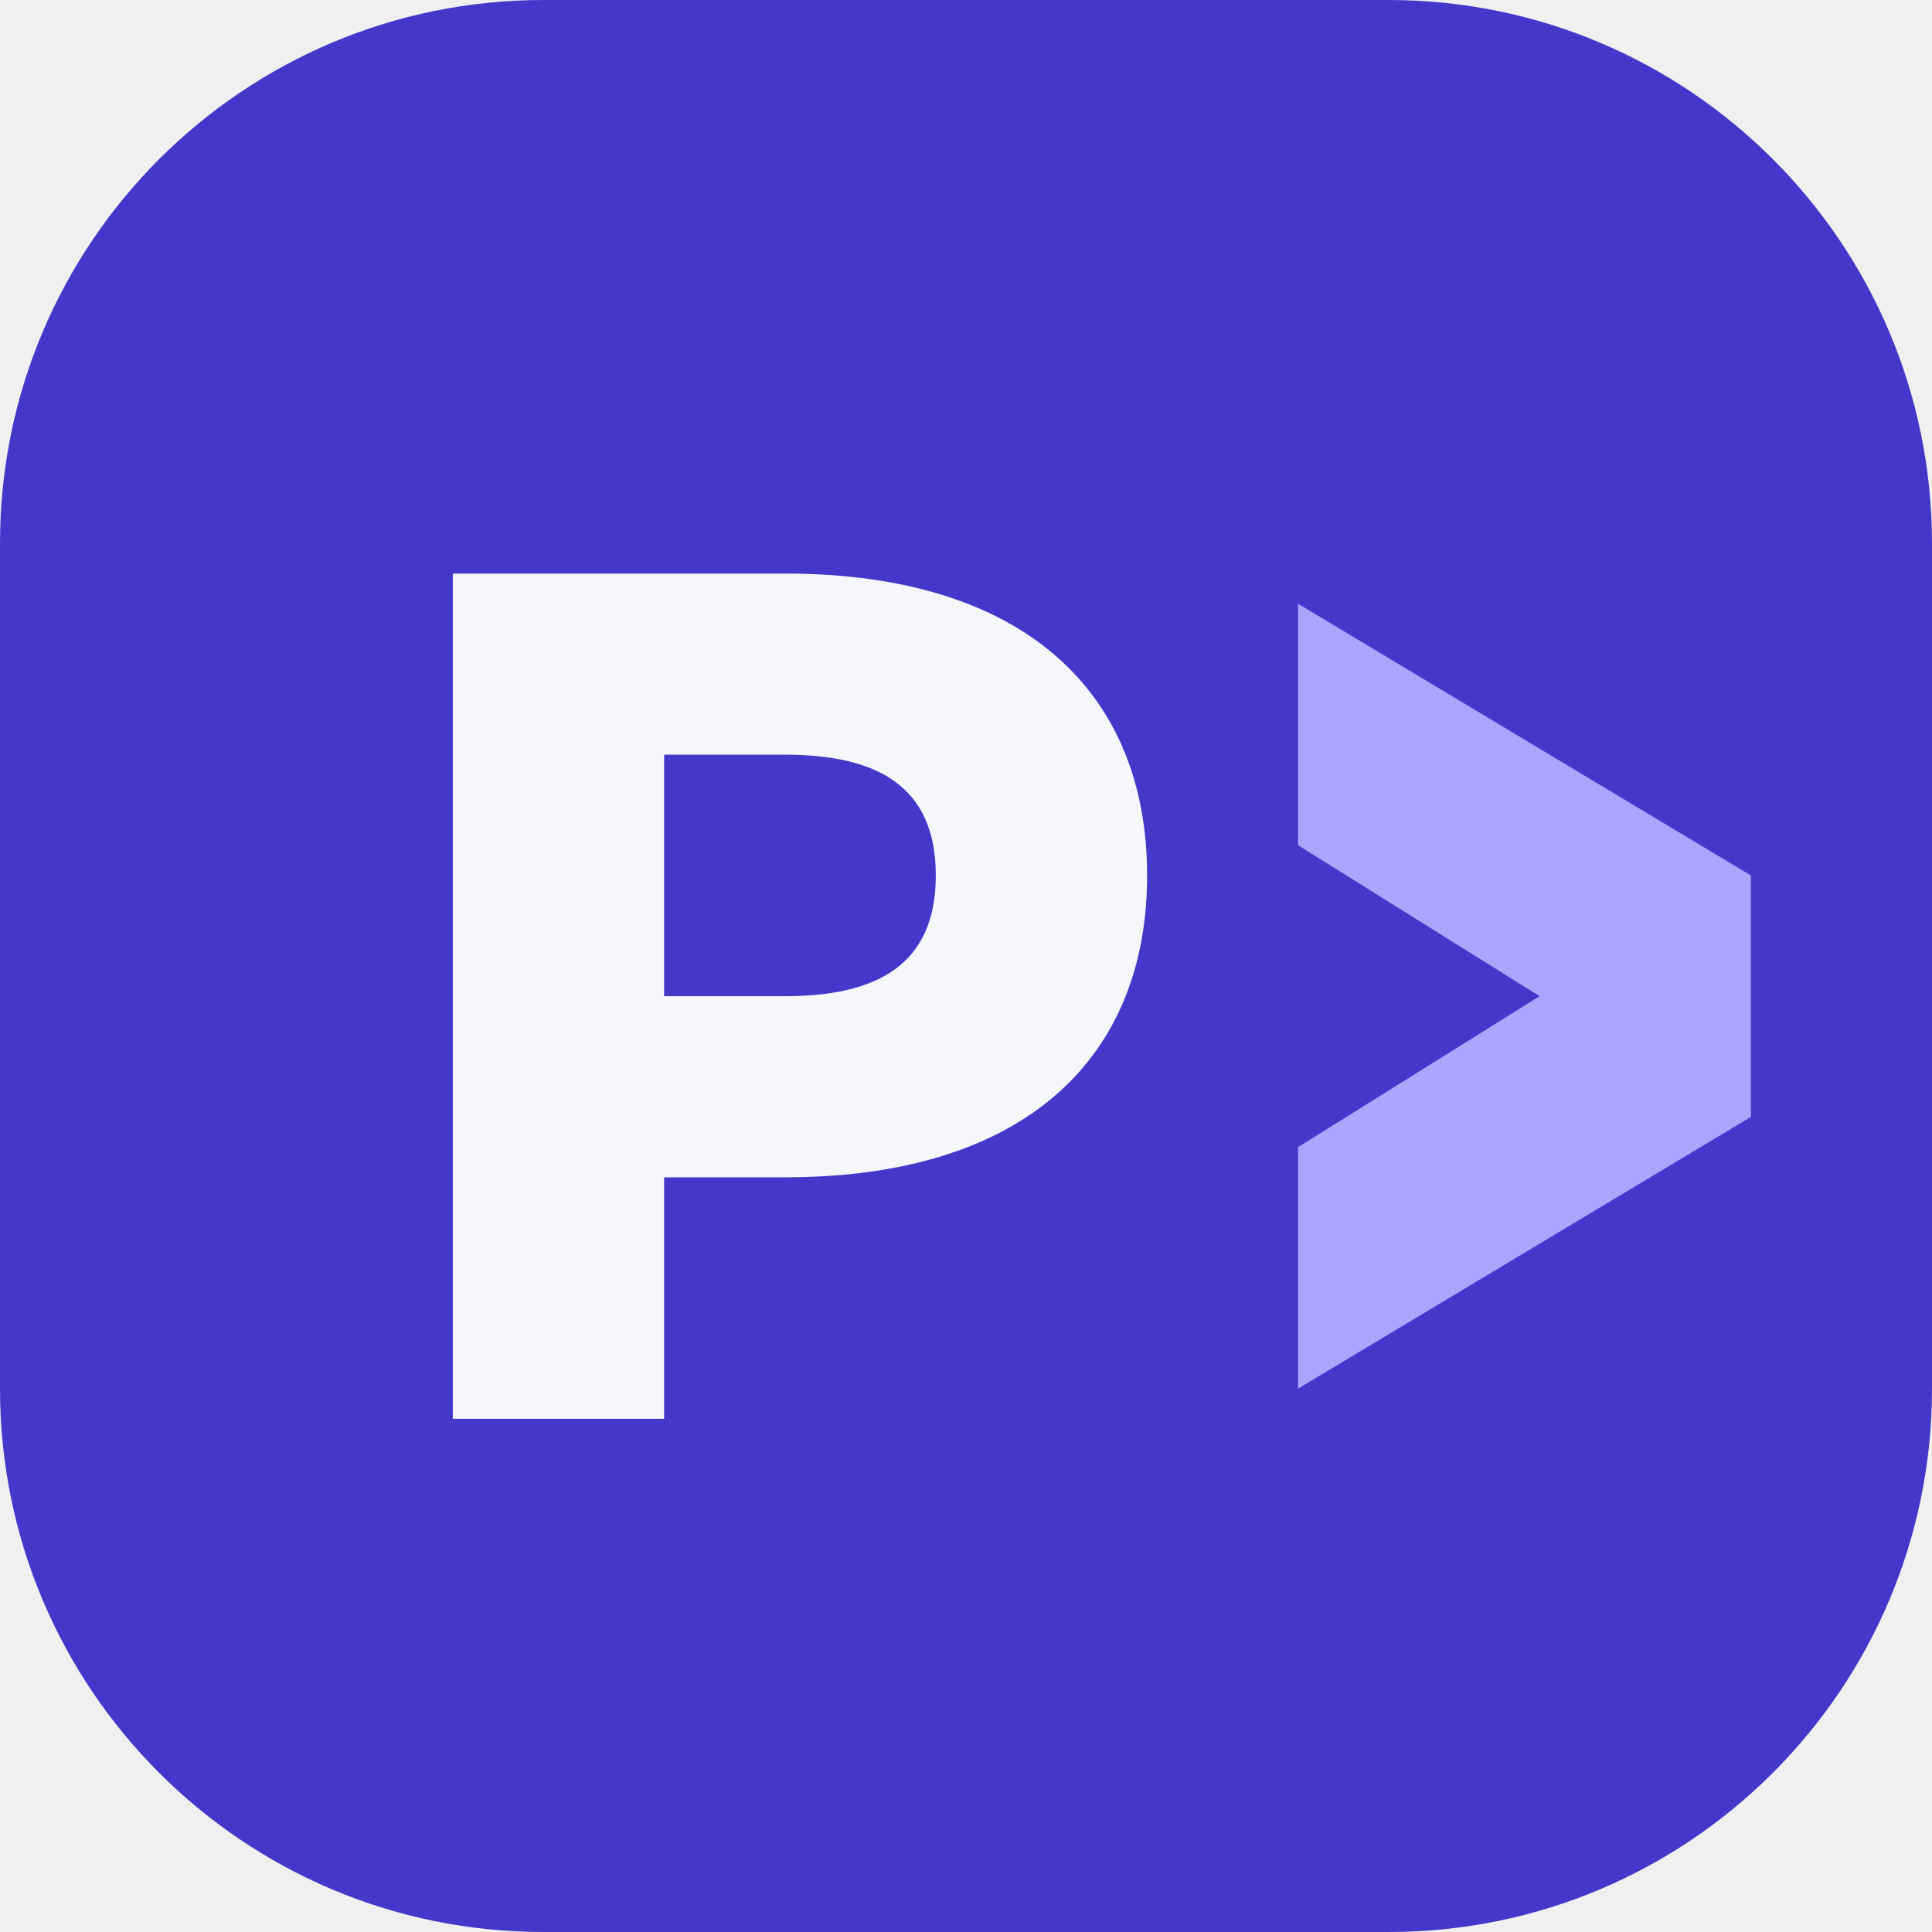
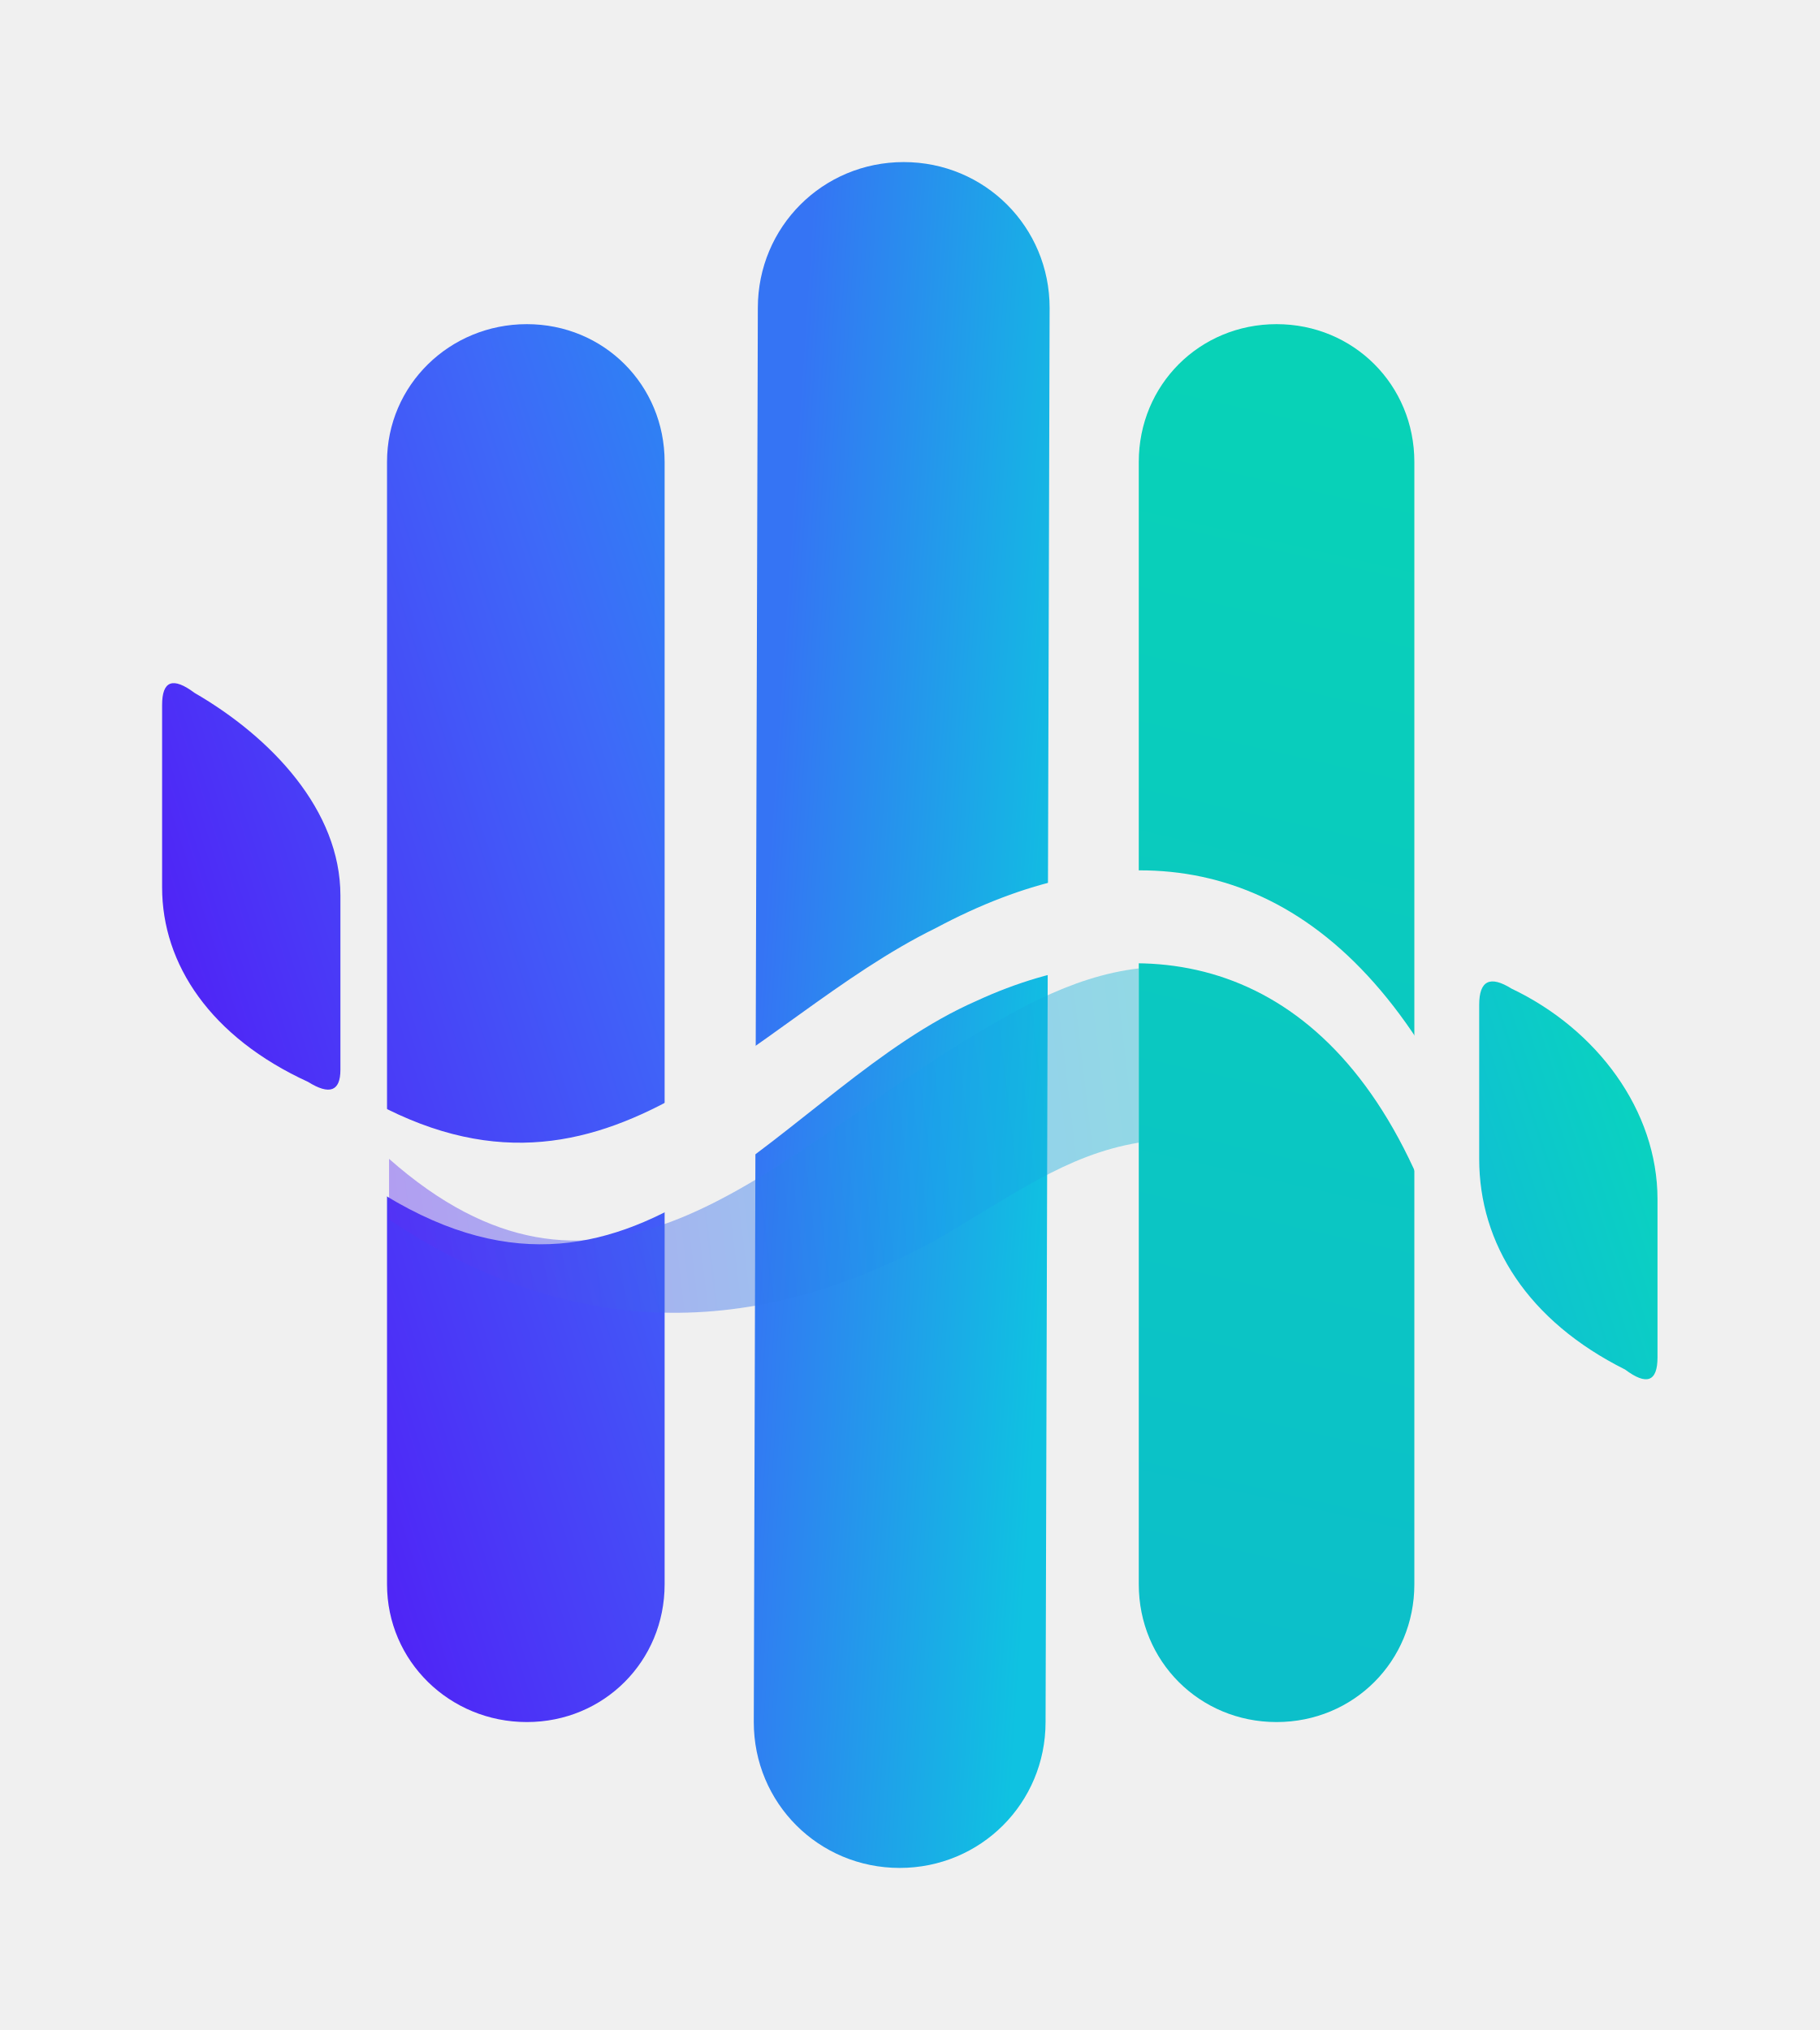
- <svg xmlns="http://www.w3.org/2000/svg" viewBox="0 0 64 64" fill="none">
-   <rect width="64" height="64" rx="18" fill="#4338CA" />
-   <path d="M15 19h11c8 0 12 4 12 10s-4 10-12 10h-4v8h-7V19Zm11 14c3 0 5-1 5-4s-2-4-5-4h-4v8h4Z" fill="#F5F7FB" />
-   <path d="M43 20v8l8 5-8 5v8l15-9v-8l-15-9Z" fill="#AAA5FF" />
+ <svg xmlns="http://www.w3.org/2000/svg" width="449" height="501" viewBox="0 0 449 501">
+   <defs>
+     <linearGradient id="spectrum" x1="98" y1="285" x2="453" y2="170" gradientUnits="userSpaceOnUse">
+       <stop stop-color="#5316F6" />
+       <stop offset=".38" stop-color="#3E69F8" />
+       <stop offset=".65" stop-color="#16A7ED" />
+       <stop offset="1" stop-color="#08D8BA" />
+     </linearGradient>
+     <linearGradient id="teal" x1="339" y1="380" x2="407" y2="80" gradientUnits="userSpaceOnUse">
+       <stop stop-color="#0CBFCA" />
+       <stop offset="1" stop-color="#08D2B7" />
+     </linearGradient>
+     <linearGradient id="center" x1="245" y1="230" x2="320" y2="235" gradientUnits="userSpaceOnUse">
+       <stop stop-color="#3574F4" />
+       <stop offset="1" stop-color="#0FC2E1" />
+     </linearGradient>
+     <linearGradient id="ribbon" x1="154" y1="280" x2="407" y2="250" gradientUnits="userSpaceOnUse">
+       <stop stop-color="#5C2CF3" />
+       <stop offset=".53" stop-color="#199FEB" />
+       <stop offset="1" stop-color="#06D7BE" />
+     </linearGradient>
+     <mask id="channel">
+       <rect width="556" height="600" fill="white" />
+       <path d="M 145 247 C 207 285 242 230 289 207 C 332 184 376 186 408 235 L 408 269 C 383 212 338 207 299 225 C 251 246 217 312 153 273 Z" fill="black" />
+     </mask>
+   </defs>
+   <g id="symbol" transform="translate(-58 22)">
+     <g fill="url(#spectrum)" mask="url(#channel)">
+       <path d="M153.5 92 C153.5 73 169 58 188 58 C207 58 222 73 222 92 L222 369 C222 388 207 403 188 403 C169 403 153.5 388 153.5 369 Z" />
+       <path fill="url(#center)" d="M245 54 C245 34 261 18 281 18 C301 18 317 34 317 54 L316 403 C316 423 300 439 280 439 C260 439 244 423 244 403 Z" />
+       <path fill="url(#teal)" d="M339 92 C339 73 354 58 373 58 C392 58 407 73 407 92 L407 369 C407 388 392 403 373 403 C354 403 339 388 339 369 Z" />
+       <path d="M98 152 Q98 143 106 149 C125 160 142 178 142 199 L142 242 Q142 250 134 245 C110 234 98 216 98 197 Z" />
+       <path d="M423 226 Q423 217 431 222 C452 232 467 252 467 274 L467 313 Q467 322 459 316 C435 304 423 285 423 264 Z" />
+     </g>
+     <path fill="url(#ribbon)" opacity=".42" d="M154 264 C205 309 243 269 291 238 C307 228 322 219 339 217 L339 260 C321 263 308 273 289 284 C238 312 193 305 154 279 Z" />
+   </g>
</svg>
